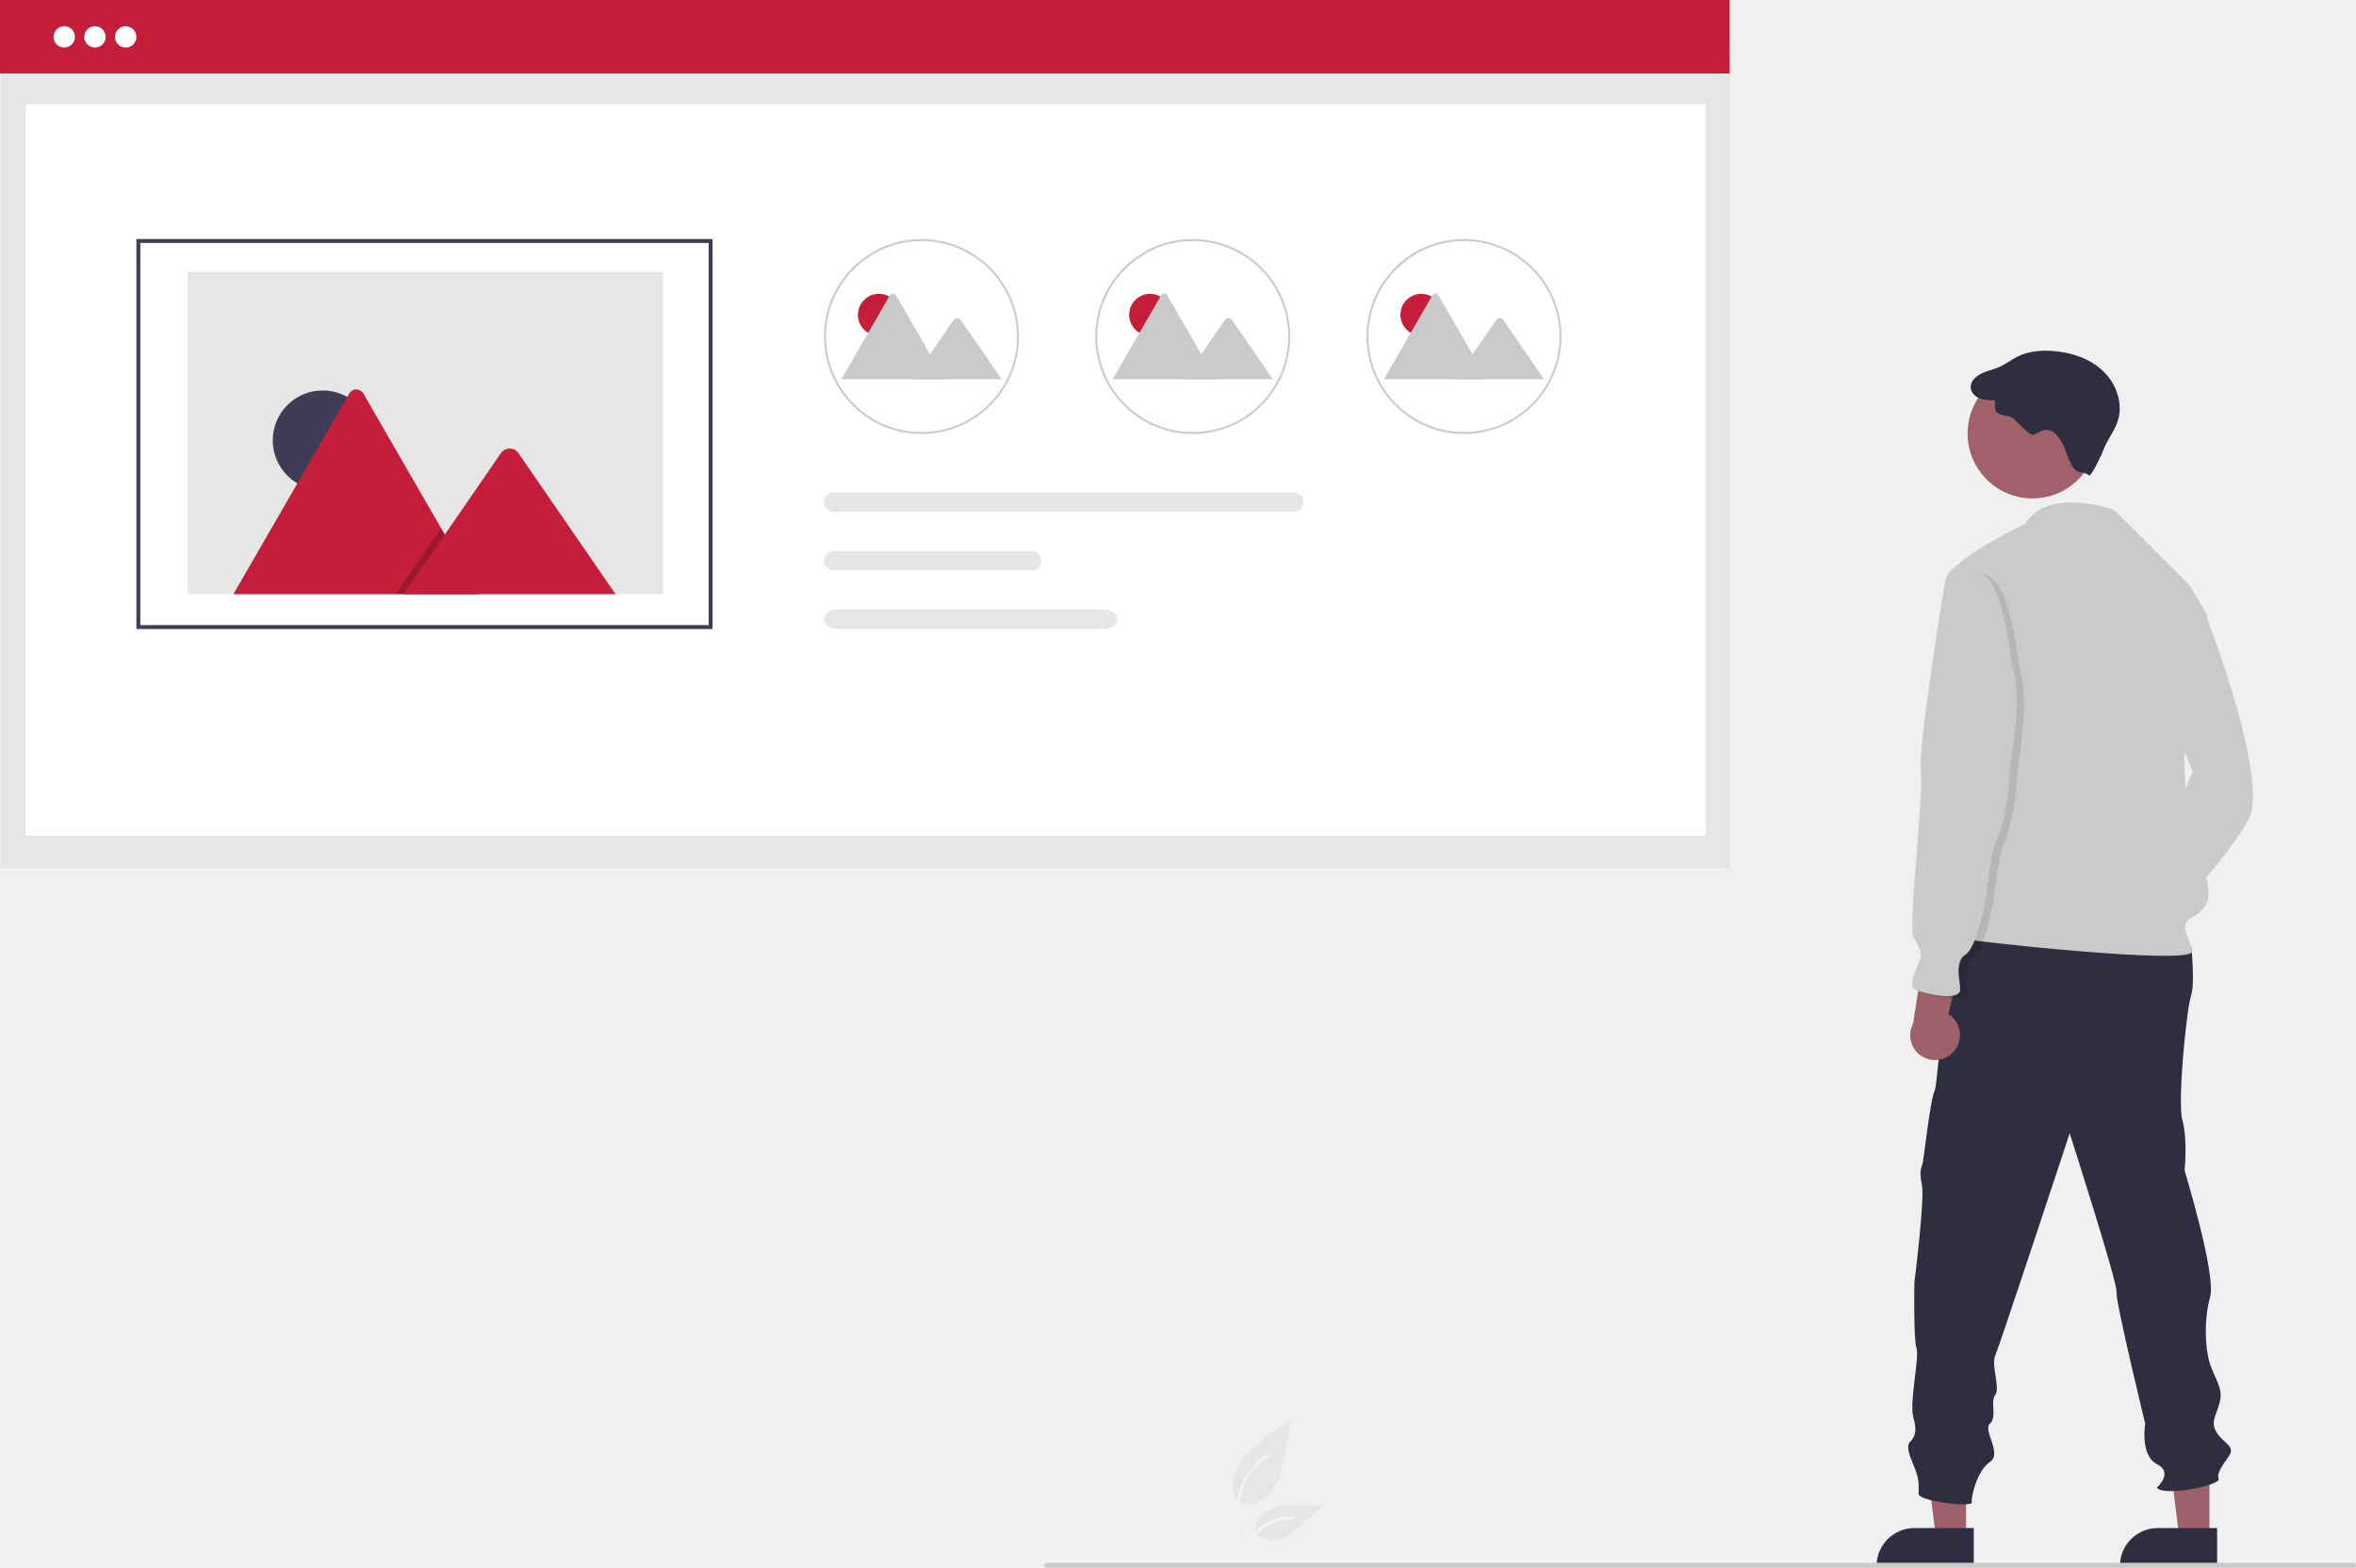
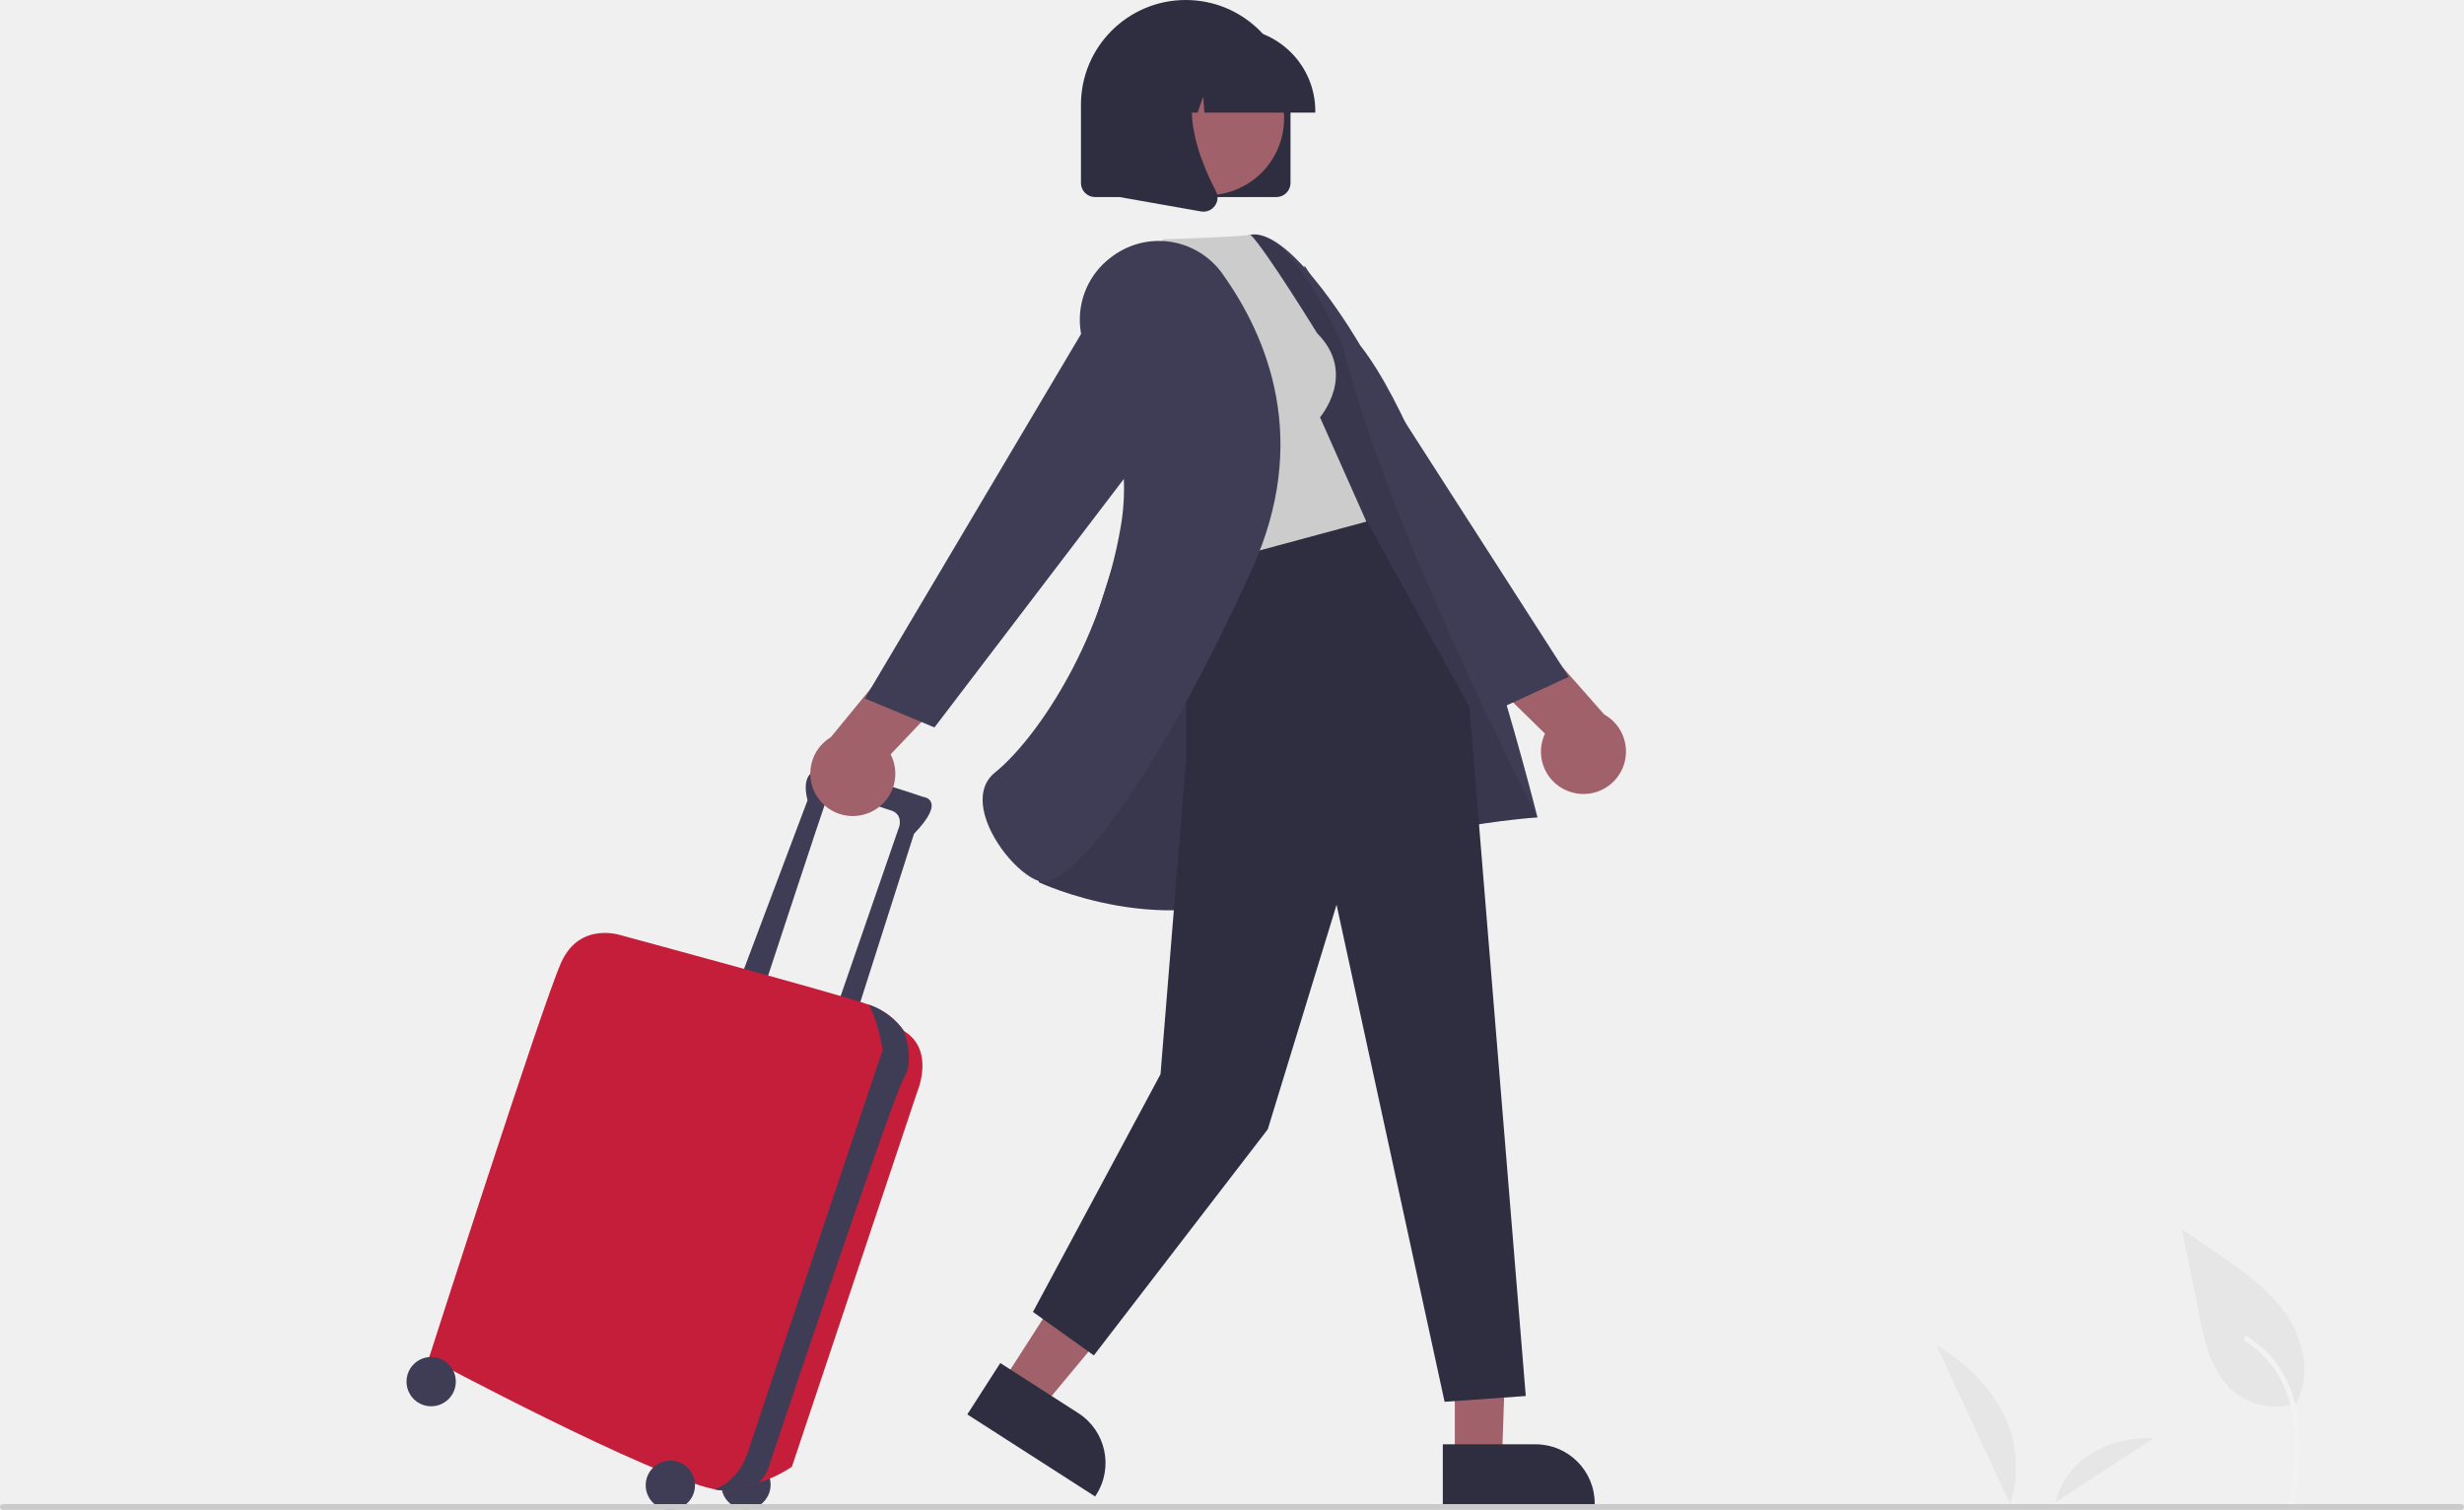
- <svg xmlns="http://www.w3.org/2000/svg" id="b69cb715-0907-4046-81c0-e07628def35a" data-name="Layer 1" width="958.395" height="637.798" viewBox="0 0 958.395 637.798">
-   <g id="b741a6a4-0c94-4a93-9cb5-e22b35789664" data-name="Group 58">
-     <path id="ac0655ac-0c66-422f-907a-9e1a46083673" data-name="Path 438" d="M623.655,742.474a12.8,12.8,0,0,0,12.364-2.178c4.33-3.635,5.688-9.623,6.793-15.168l3.268-16.4-6.841,4.711c-4.92,3.388-9.95,6.884-13.356,11.79s-4.893,11.6-2.156,16.914" transform="translate(-120.8025 -131.101)" fill="#e6e6e6" />
-     <path id="a9f6edd9-ffd5-4087-8bdb-dd611279c760" data-name="Path 439" d="M624.712,763.47c-.861-6.273-1.747-12.627-1.143-18.967a29.832,29.832,0,0,1,5.752-15.64,26.018,26.018,0,0,1,6.675-6.049c.668-.421,1.282.637.617,1.056a24.735,24.735,0,0,0-9.784,11.805c-2.13,5.418-2.472,11.324-2.105,17.079.222,3.48.692,6.938,1.167,10.391a.634.634,0,0,1-.427.752.615.615,0,0,1-.752-.427Z" transform="translate(-120.8025 -131.101)" fill="#f2f2f2" />
-     <path id="e5b8b1da-faf7-4c11-88ee-cabc9c313bed" data-name="Path 442" d="M630.909,753.405a9.425,9.425,0,0,0,8.212,4.238c4.157-.2,7.623-3.1,10.743-5.853l9.228-8.147-6.107-.292c-4.392-.21-8.9-.406-13.08.948s-8.041,4.614-8.806,8.944" transform="translate(-120.8025 -131.101)" fill="#e6e6e6" />
-     <path id="aa5166d1-e32d-46c4-8a32-79f8a6dcb289" data-name="Path 443" d="M622.277,767.076c4.145-7.335,8.953-15.486,17.544-18.092a19.578,19.578,0,0,1,7.379-.762c.783.068.588,1.275-.194,1.208a18.188,18.188,0,0,0-11.776,3.116,30.61,30.61,0,0,0-8.094,8.735c-1.34,2.041-2.541,4.169-3.742,6.294C623.011,768.254,621.889,767.764,622.277,767.076Z" transform="translate(-120.8025 -131.101)" fill="#f2f2f2" />
-   </g>
-   <rect id="b0c98e14-1925-4936-b700-8389486832dc" data-name="Rectangle 62" x="0.395" y="19.352" width="703.576" height="333.859" fill="#e6e6e6" />
-   <rect id="b68ecde8-71e2-4e37-9915-29330f01abce" data-name="Rectangle 75" x="10.395" y="42.352" width="683.339" height="297.645" fill="#fff" />
-   <rect id="e8db4df2-8ee7-43dc-8bde-94a4824e02e5" data-name="Rectangle 80" width="703.576" height="29.89" fill="#C41E3A" />
-   <g id="fb1c6b8a-0955-4e76-8223-9f33cff758ba" data-name="Group 80">
-     <rect id="f182cb2d-075c-4cee-9ba1-dc8adfb68bff" data-name="Rectangle 111" x="56.504" y="97.778" width="232.802" height="157.058" fill="#fff" />
-     <path id="bcba5beb-716d-4631-a3f1-0727bd6657d3" data-name="Path 709" d="M410.687,387.008h-234.408V228.344h234.408Zm-232.8-1.606h231.2V229.949h-231.2Z" transform="translate(-120.8025 -131.101)" fill="#3f3d56" />
-     <path id="f932a065-06b7-4cdf-83d6-7c97cd1dbf89" data-name="Path 710" d="M197.116,372.829h193.452v-131.1h-193.452Z" transform="translate(-120.8025 -131.101)" fill="#e6e6e6" />
-     <g id="ecf65588-dc32-434f-852e-0af5885642fd" data-name="Group 55">
-       <circle id="f52ba536-ee7f-40e0-9be2-a052cb8136e2" data-name="Ellipse 110" cx="131.266" cy="179.154" r="20.306" fill="#3f3d56" />
-       <path id="b628c6f5-d4f4-4858-bd34-4c014918c956" data-name="Path 711" d="M315.743,372.833h-99.613a2.027,2.027,0,0,1-.372-.03l47.112-81.6a3.3,3.3,0,0,1,5.742,0l31.618,54.763,1.515,2.62Z" transform="translate(-120.8025 -131.101)" fill="#C41E3A" />
-       <path id="f233adae-7d2f-4068-80e4-6d04a9f9b275" data-name="Path 712" d="M315.743,372.83h-34.011l16.7-24.251,1.2-1.747.6-.874,1.514,2.62Z" transform="translate(-120.8025 -131.101)" opacity="0.2" style="isolation:isolate" />
-       <path id="b7d33c45-0595-4de3-9083-860e8be6bfda" data-name="Path 713" d="M371.208,372.831h-86.157l16.7-24.251,1.2-1.747,21.756-31.6a4.4,4.4,0,0,1,6.535-.391,3.925,3.925,0,0,1,.313.391Z" transform="translate(-120.8025 -131.101)" fill="#C41E3A" />
-     </g>
-   </g>
-   <g id="a30f63cb-bc78-4650-9940-a4284081fdce" data-name="Group 26">
-     <path id="a98a124e-3787-4fab-85a3-89b8128d43e9" data-name="Path 45" d="M495.651,307.677a39.649,39.649,0,0,1-39.666-39.632v-.288a39.666,39.666,0,1,1,39.671,39.92h-.005Zm0-78.5a38.914,38.914,0,0,0-38.826,38.6v.227a38.836,38.836,0,1,0,38.845-38.827h-.019Z" transform="translate(-120.8025 -131.101)" fill="#ccc" />
-     <g id="f6bbc1ed-5643-42a3-82b5-87ed10503463" data-name="Group 27">
-       <circle id="aabd211e-9945-4333-9755-fa4b890167be" data-name="Ellipse 7" cx="357.502" cy="128.056" r="8.514" fill="#C41E3A" />
-       <path id="f271b168-7c91-4b60-9d98-0e3973010936" data-name="Path 63" d="M505.002,285.393h-41.766a.85.85,0,0,1-.156-.013l19.755-34.215a1.383,1.383,0,0,1,2.407,0l13.257,22.964.635,1.1Z" transform="translate(-120.8025 -131.101)" fill="#cacaca" />
-       <path id="bf105c06-a11f-4136-b86d-a4e60d739436" data-name="Path 65" d="M528.257,285.393h-36.125l7-10.168.5-.733,9.122-13.251a1.846,1.846,0,0,1,2.742-.164,1.643,1.643,0,0,1,.131.164Z" transform="translate(-120.8025 -131.101)" fill="#cacaca" />
-     </g>
-   </g>
-   <circle id="b25961f2-04b5-471b-8375-63fc1d048083" data-name="Ellipse 239" cx="26.13" cy="15.005" r="4.348" fill="#fff" />
-   <circle id="e0ae52ce-30d2-47d7-9cd9-936448fa1255" data-name="Ellipse 240" cx="38.63" cy="15.005" r="4.348" fill="#fff" />
-   <circle id="a1452965-a3bf-422b-8d64-ee8b2f8e7426" data-name="Ellipse 241" cx="51.13" cy="15.005" r="4.348" fill="#fff" />
-   <g id="ab45d53e-b1f0-4c03-af47-648f4d456c24" data-name="Group 81">
-     <path id="acc17b87-6e67-425b-8932-43641ebcc687" data-name="Path 45-2" d="M605.993,307.677a39.649,39.649,0,0,1-39.666-39.632v-.288a39.666,39.666,0,1,1,39.671,39.92h-.005Zm0-78.5a38.914,38.914,0,0,0-38.826,38.6v.227a38.836,38.836,0,1,0,38.845-38.827h-.019Z" transform="translate(-120.8025 -131.101)" fill="#ccc" />
-     <g id="a2cc8add-6efd-4920-b0ce-6d73dd962d83" data-name="Group 27-2">
-       <circle id="aa9a4c61-6b20-4132-87eb-1689f68544dc" data-name="Ellipse 7-2" cx="467.843" cy="128.056" r="8.514" fill="#C41E3A" />
-       <path id="bec16132-452e-4535-9c04-23459bf5a636" data-name="Path 63-2" d="M615.344,285.393h-41.766a.85.85,0,0,1-.156-.013l19.755-34.215a1.383,1.383,0,0,1,2.407,0l13.257,22.964.635,1.1Z" transform="translate(-120.8025 -131.101)" fill="#cacaca" />
-       <path id="f6bc28e7-d77e-4ad9-883f-0ef370cdf6a5" data-name="Path 65-2" d="M638.599,285.393h-36.125l7-10.168.5-.733,9.122-13.251a1.846,1.846,0,0,1,2.742-.164,1.643,1.643,0,0,1,.131.164Z" transform="translate(-120.8025 -131.101)" fill="#cacaca" />
-     </g>
-   </g>
-   <g id="b008f90a-485c-47d7-9740-68c5509ab4de" data-name="Group 82">
-     <path id="bfe9e607-b29d-4804-aeb1-3628394a30ae" data-name="Path 45-3" d="M716.334,307.677a39.649,39.649,0,0,1-39.666-39.632v-.288a39.666,39.666,0,1,1,39.671,39.92h-.005Zm0-78.5a38.914,38.914,0,0,0-38.826,38.6v.227a38.836,38.836,0,1,0,38.845-38.827h-.019Z" transform="translate(-120.8025 -131.101)" fill="#ccc" />
-     <g id="e28c6b75-f185-4232-8320-5d44236ab799" data-name="Group 27-3">
-       <circle id="e90051d6-a94a-48d9-a554-c10510884661" data-name="Ellipse 7-3" cx="578.185" cy="128.056" r="8.514" fill="#C41E3A" />
-       <path id="a473ea89-341a-4b2a-8eda-942ae9a78b66" data-name="Path 63-3" d="M725.686,285.393h-41.766a.85.85,0,0,1-.156-.013l19.755-34.215a1.383,1.383,0,0,1,2.407,0l13.257,22.964.635,1.1Z" transform="translate(-120.8025 -131.101)" fill="#cacaca" />
-       <path id="f0f50ed7-15ea-465e-b400-fbead83840a6" data-name="Path 65-3" d="M748.941,285.393h-36.125l7-10.168.5-.733,9.122-13.251a1.846,1.846,0,0,1,2.742-.164,1.643,1.643,0,0,1,.131.164Z" transform="translate(-120.8025 -131.101)" fill="#cacaca" />
-     </g>
-   </g>
-   <path id="e35adc19-8da5-4f63-beaa-9be31fb3c7a8" data-name="Path 139" d="M459.955,331.441a3.969,3.969,0,0,0-.014,7.938H647.062a3.969,3.969,0,0,0,0-7.938Z" transform="translate(-120.8025 -131.101)" fill="#e6e6e6" />
-   <path id="a02980ad-eb35-4ed6-8fb0-70f7a7373981" data-name="Path 140" d="M459.955,355.255a3.969,3.969,0,0,0-.014,7.938h80.527a3.969,3.969,0,1,0,.014-7.938H459.955Z" transform="translate(-120.8025 -131.101)" fill="#e6e6e6" />
-   <path id="ecd4f684-9972-404e-a6cb-1953f0a217bf" data-name="Path 1285" d="M461.34,379.069c-2.957,0-5.354,1.777-5.354,3.969s2.4,3.969,5.354,3.969H569.948c2.957,0,5.354-1.777,5.354-3.969s-2.4-3.969-5.354-3.969Z" transform="translate(-120.8025 -131.101)" fill="#e6e6e6" />
-   <polygon points="799.781 625.661 787.521 625.66 781.689 578.372 799.783 578.373 799.781 625.661" fill="#9e616a" />
-   <path d="M923.71,768.646l-39.531-.001v-.5a15.387,15.387,0,0,1,15.386-15.386h.001l24.144.001Z" transform="translate(-120.8025 -131.101)" fill="#2f2e41" />
-   <polygon points="898.781 625.661 886.521 625.66 880.689 578.372 898.783 578.373 898.781 625.661" fill="#9e616a" />
-   <path d="M1022.71,768.646l-39.531-.001v-.5a15.387,15.387,0,0,1,15.386-15.386h.001l24.144.001Z" transform="translate(-120.8025 -131.101)" fill="#2f2e41" />
-   <path id="bd8e0d8e-f1dc-46fc-a16e-6b51c501344d" data-name="Path 1272" d="M987.74,383.036l28.93-5.44s28.125,70.528,18.606,87.4-39.375,48.461-39.375,48.461l-5.625-16.009,22.464-52.412Z" transform="translate(-120.8025 -131.101)" fill="#cacaca" />
-   <path id="bc0f5db7-7c65-4758-8f9a-b94e17715378" data-name="Path 1276" d="M1006.006,514.293l6.2,2.163s1.586,14.711-.145,19.9-5.625,42.836-3.462,50.624.865,20.336.865,20.336,12.981,42.4,10.385,51.49-2.163,22.067.433,28.557,4.76,9.086,3.461,14.279-3.894,7.788-1.3,12.115,7.788,5.625,5.192,9.519-5.192,6.923-4.327,9.519-22.932,7.356-25.1,3.461c0,0,6.923-6.058,0-9.519s-4.76-16.442-4.76-16.442-12.115-49.759-11.683-53.653-19.038-64.47-19.038-64.47-28.557,86.537-30.288,90.432,2.163,13.413,0,16.009.865,9.086-2.163,11.683,5.192,12.115,0,15.577-7.788,14.279-7.356,16.442-21.634-.433-21.634-3.461.433-5.625-1.731-10.817-3.461-8.654-1.731-10.385,3.029-3.894,1.3-9.952,2.6-24.663,1.3-28.125-.865-26.827-.865-26.827,4.327-34.182,3.029-39.807,0-6.923.433-9.086,3.029-25.529,4.76-28.99,3.894-62.74,13.846-65.768S1006.006,514.293,1006.006,514.293Z" transform="translate(-120.8025 -131.101)" fill="#2f2e41" />
-   <circle id="b1ba1493-ae17-4ace-be98-6d6e229f538f" data-name="Ellipse 246" cx="826.791" cy="176.367" r="26.394" fill="#a0616a" />
-   <path id="a6d13db0-dfca-4cfc-867a-7dd0bfa1bbdf" data-name="Path 1280" d="M980.91,338.623s-26.827-9.952-36.346,5.625c0,0-30.288,14.279-32.452,22.932s18.173,73.557,18.173,73.557,0,53.653-4.327,59.278-12.548,11.683-6.922,12.981,93.893,10.817,93.461,5.192-6.058-10.384,0-13.846,8.991-7.478,4.76-18.606c-18.517-48.7,1.413-104.278,1.413-104.278s-6.49-11.683-7.788-12.981S980.91,338.623,980.91,338.623Z" transform="translate(-120.8025 -131.101)" fill="#cacaca" />
-   <path id="fc1526a9-be58-42ce-ba8b-82029fac2eff" data-name="Path 1282" d="M960.216,312.392c-1.528-3.062-3.816-6.594-7.233-6.408-1.728.094-3.218,1.169-4.758,1.959s-6.342-4.688-8.185-6.424c-2.011-1.895-6.056-.837-7.354-3.276-.693-1.3-.133-2.919-.435-4.363a15.712,15.712,0,0,1-6.229-.724c-1.951-.791-3.641-2.623-3.586-4.728a5.407,5.407,0,0,1,1.931-3.718c2.657-2.416,6.5-2.879,9.778-4.344,2.609-1.166,4.878-2.983,7.442-4.244,4.413-2.171,9.5-2.592,14.409-2.217,7.436.568,14.955,3.036,20.347,8.187s8.246,13.279,5.92,20.364c-1.318,4.015-4.11,7.39-5.669,11.317-.955,2.688-5.193,11.349-5.945,10.725-1.641-1.36-4.028-.9-5.551-2.158C962.841,320.478,961.536,315.049,960.216,312.392Z" transform="translate(-120.8025 -131.101)" fill="#2f2e41" />
-   <path d="M915.489,558.992a10.056,10.056,0,0,0-2.099-15.276l8.027-34.822-17.403,6.479-4.955,32.074a10.11,10.11,0,0,0,16.429,11.544Z" transform="translate(-120.8025 -131.101)" fill="#9e616a" />
-   <path id="f77a2617-627e-47e3-a6d2-402e308b0cf1" data-name="Path 1283" d="M922.064,364.151l-6.923,4.327s-11.25,67.932-9.952,77.451-5.192,63.172-3.029,67.5,3.029,5.192,3.029,7.788-6.058,12.115-2.163,13.846,18.173,4.76,18.173,0-2.6-11.25,2.163-14.279,8.221-22.5,8.221-22.5,2.163-19.9,4.327-23.8,5.192-18.173,5.192-24.23,5.192-30.721,2.163-43.269S939.372,360.689,922.064,364.151Z" transform="translate(-120.8025 -131.101)" opacity="0.1" style="isolation:isolate" />
-   <path id="bf6fb651-5e0b-44be-8203-4c088557aadc" data-name="Path 1284" d="M919.036,362.852l-6.923,4.332s-11.25,67.932-9.952,77.451-5.192,63.172-3.029,67.5,3.029,5.192,3.029,7.788-6.058,12.115-2.163,13.846,18.173,4.76,18.173,0-2.6-11.25,2.163-14.279,8.221-22.5,8.221-22.5,2.163-19.9,4.327-23.8,5.192-18.173,5.192-24.23,5.192-30.721,2.163-43.269S936.343,359.391,919.036,362.852Z" transform="translate(-120.8025 -131.101)" fill="#cacaca" />
-   <path id="ea4adc37-3158-43e2-866b-856bd1f4f3c2" data-name="Path 944" d="M1078.481,768.899h-532.183c-.4,0-.716-.448-.716-1s.321-1,.716-1h532.183c.4,0,.716.448.716,1S1078.877,768.899,1078.481,768.899Z" transform="translate(-120.8025 -131.101)" fill="#cacaca" />
+ <svg xmlns="http://www.w3.org/2000/svg" id="a8dfbb70-2f02-48bd-945d-3aae026dce9a" data-name="Layer 1" width="850" height="520.845" viewBox="0 0 850 520.845">
+   <path d="M717.337,462.935a14.652,14.652,0,0,0,11.039-26.925L697.275,400.727,670.97,406.41l36.997,36.238a14.573,14.573,0,0,0,9.369,20.287Z" transform="translate(-175 -189.5775)" fill="#a0616a" />
+   <polygon points="440.016 147.04 517.531 244.34 541.159 233.492 450.049 91.647 440.016 147.04" fill="#3f3d56" />
+   <path id="bbb65a06-4388-4569-87f8-fdcf21a5aae9" data-name="a9adb9ea-63bd-4fab-ab8c-5a8362c24c0e" d="M967.413,672.899c4.858-9.424,2.219-21.314-3.828-30.024s-14.976-14.916-23.709-20.929l-12.143-8.362,5.8,29.112c1.958,9.843,4.371,20.472,12.058,26.924a22.728,22.728,0,0,0,21.947,3.866" transform="translate(-175 -189.5775)" fill="#e6e6e6" />
+   <path id="b60b4bdd-1468-4587-b387-9dd74123fc14" data-name="ed5b34f6-0534-4519-a094-dcdf83ab50dc" d="M966.496,708.731a.878.878,0,0,1-1.074.61.9.9,0,0,1-.61-1.074c.677-4.93,1.348-9.863,1.665-14.83.528-8.213.04-16.642-3-24.374a35.3,35.3,0,0,0-13.963-16.847c-.948-.598-.072-2.107.881-1.507a37.132,37.132,0,0,1,9.527,8.633c4.992,6.436,7.443,14.285,8.209,22.321.862,9.049-.402,18.116-1.631,27.069Z" transform="translate(-175 -189.5775)" fill="#f2f2f2" />
+   <path id="bb361191-ab63-4eee-8f74-e0c90ef218a4" data-name="e0867f2b-861c-49f4-a2d1-8ca31a29fe8f" d="M842.903,653.44c38.258,23.543,25.505,54.934,25.505,54.934Z" transform="translate(-175 -189.5775)" fill="#e6e6e6" />
+   <path id="a8c2400c-de96-4d85-b082-a15f0836198d" data-name="b461d634-05fb-4647-ba4f-16823402cab1" d="M918.092,685.621c-30.11-.192-34,22.182-34,22.182Z" transform="translate(-175 -189.5775)" fill="#e6e6e6" />
+   <circle cx="257.333" cy="512.15" r="8.502" fill="#3f3d56" />
+   <path d="M438.516,530.53S458.612,469.471,460.157,465.22s17.777,2.705,22.028,3.864,3.092,5.41,3.092,5.41l-21.641,62.605,6.57,3.092,20.095-62.991c11.594-11.98,3.092-12.753,3.092-12.753s-24.733-8.502-34.008-9.275-5.797,10.434-5.797,10.434l-22.414,59.513Z" transform="translate(-175 -189.5775)" fill="#3f3d56" />
+   <path d="M486.822,545.215l-.004-.004a24.1,24.1,0,0,0-11.59-8.884q-.249-.093-.58-.209c-10.647-3.722-84.826-23.751-84.826-23.751s-14.685-5.41-21.255,9.275-45.601,136.417-45.601,136.417,76.339,40.825,98.595,45.269a13.442,13.442,0,0,0,4.201.332,59.233,59.233,0,0,0,11.118-2.655,46.532,46.532,0,0,0,11.296-5.461l43.282-129.461S497.643,551.785,486.822,545.215Z" transform="translate(-175 -189.5775)" fill="#C41E3A" />
+   <path d="M486.822,545.215l-.004-.004a24.1,24.1,0,0,0-11.59-8.884q-.249-.093-.58-.209c3.501,6.137,4.831,15.667,4.831,15.667s-42.51,126.369-46.374,138.349c-2.945,9.132-8.884,12.235-11.543,13.193a13.442,13.442,0,0,0,4.201.332,59.234,59.234,0,0,0,11.118-2.655,24.738,24.738,0,0,0,2.794-3.915S482.958,567.629,486.822,561.446C490.687,555.263,486.822,545.215,486.822,545.215Z" transform="translate(-175 -189.5775)" fill="#3f3d56" />
+   <circle cx="231.248" cy="512.343" r="8.502" fill="#3f3d56" />
+   <circle cx="148.74" cy="476.596" r="8.502" fill="#3f3d56" />
+   <path d="M473.599,470.395a14.652,14.652,0,0,1-11.991-26.515l29.824-36.369,26.491,4.742-35.683,37.533a14.573,14.573,0,0,1-8.64,20.608Z" transform="translate(-175 -189.5775)" fill="#a0616a" />
+   <polygon points="501.866 440.846 520.34 440.556 518.118 503.522 501.869 503.522 501.866 440.846" fill="#a0616a" />
+   <path d="M672.724,687.795l32.001-.001h.001a20.395,20.395,0,0,1,20.394,20.393v.663l-52.395.002Z" transform="translate(-175 -189.5775)" fill="#2f2e41" />
+   <polygon points="379.549 424.146 399.73 437.102 359.362 485.667 345.688 476.888 379.549 424.146" fill="#a0616a" />
+   <path d="M520.066,659.762l26.929,17.289.001.001a20.395,20.395,0,0,1,6.143,28.179l-.358.558-44.091-28.307Z" transform="translate(-175 -189.5775)" fill="#2f2e41" />
+   <path d="M547.359,421.453s44.84-148.927,59.25-150.94,37.628,38.213,37.628,38.213c30.103,38.408,61.144,162.821,61.144,162.821s-51.747,3.238-89.573,23.363-82.468-1.019-82.468-1.019Z" transform="translate(-175 -189.5775)" fill="#3f3d56" />
+   <path d="M547.359,421.453s44.84-148.927,59.25-150.94S638.34,309.134,638.34,309.134c15,62,67.041,162.413,67.041,162.413s-51.747,3.238-89.573,23.363-82.468-1.019-82.468-1.019Z" transform="translate(-175 -189.5775)" opacity="0.1" style="isolation:isolate" />
+   <polygon points="409.147 187.317 409.147 262.152 400.34 370.556 356.34 452.556 377.34 467.556 437.34 389.556 461.071 312.107 498.34 483.556 526.34 481.556 506.894 243.845 469.993 176.935 409.147 187.317" fill="#2f2e41" />
+   <path d="M629.356,304.512c14,14,1,29,1,29l16,36-63,17L561.34,288.134l15-16c30-1,30.016-1.622,30.016-1.622C611.613,275.656,629.356,304.512,629.356,304.512Z" transform="translate(-175 -189.5775)" fill="#ccc" />
+   <path d="M558.455,278.198h0a26.879,26.879,0,0,0-7.777,34.329c7.218,13.778,14.981,35.12,10.978,58.55-7.244,42.402-30.466,74.618-43.402,84.964-4.503,3.602-4.661,8.847-4,12.612,1.847,10.521,12.047,22.459,19.103,24.853a4.56,4.56,0,0,0,1.473.231c11.462.004,39.656-36.501,72.055-107.811,20.178-44.411,5.533-80.02-10.305-102.072a26.884,26.884,0,0,0-37.777-5.913Z" transform="translate(-175 -189.5775)" fill="#3f3d56" />
+   <polygon points="413.34 131.556 322.356 250.935 298.356 240.935 384.356 95.935 413.34 131.556" fill="#3f3d56" />
+   <path d="M615.328,257.551H552.749a4.861,4.861,0,0,1-4.855-4.855V225.722h0a36.145,36.145,0,1,1,72.29,0v26.974A4.861,4.861,0,0,1,615.328,257.551Z" transform="translate(-175 -189.5775)" fill="#2f2e41" />
+   <circle cx="591.466" cy="230.423" r="26.5" transform="translate(-69.42256 449.3053) rotate(-61.3368)" fill="#a0616a" />
+   <path d="M628.734,228.42H590.469l-.393-5.494-1.962,5.494h-5.892l-.778-10.889-3.889,10.889H566.155v-.539a28.624,28.624,0,0,1,28.592-28.592h5.395a28.624,28.624,0,0,1,28.592,28.592Z" transform="translate(-175 -189.5775)" fill="#2f2e41" />
+   <path d="M590.156,262.587a4.958,4.958,0,0,1-.859-.076l-28.02-4.944v-46.308h30.844l-.764.89c-10.625,12.391-2.62,32.483,3.097,43.357a4.783,4.783,0,0,1-.38,5.079A4.836,4.836,0,0,1,590.156,262.587Z" transform="translate(-175 -189.5775)" fill="#2f2e41" />
+   <path d="M175,709.422a1,1,0,0,1,1-1h848a1,1,0,0,1,0,2H176A1,1,0,0,1,175,709.422Z" transform="translate(-175 -189.5775)" fill="#cbcbcb" />
</svg>
